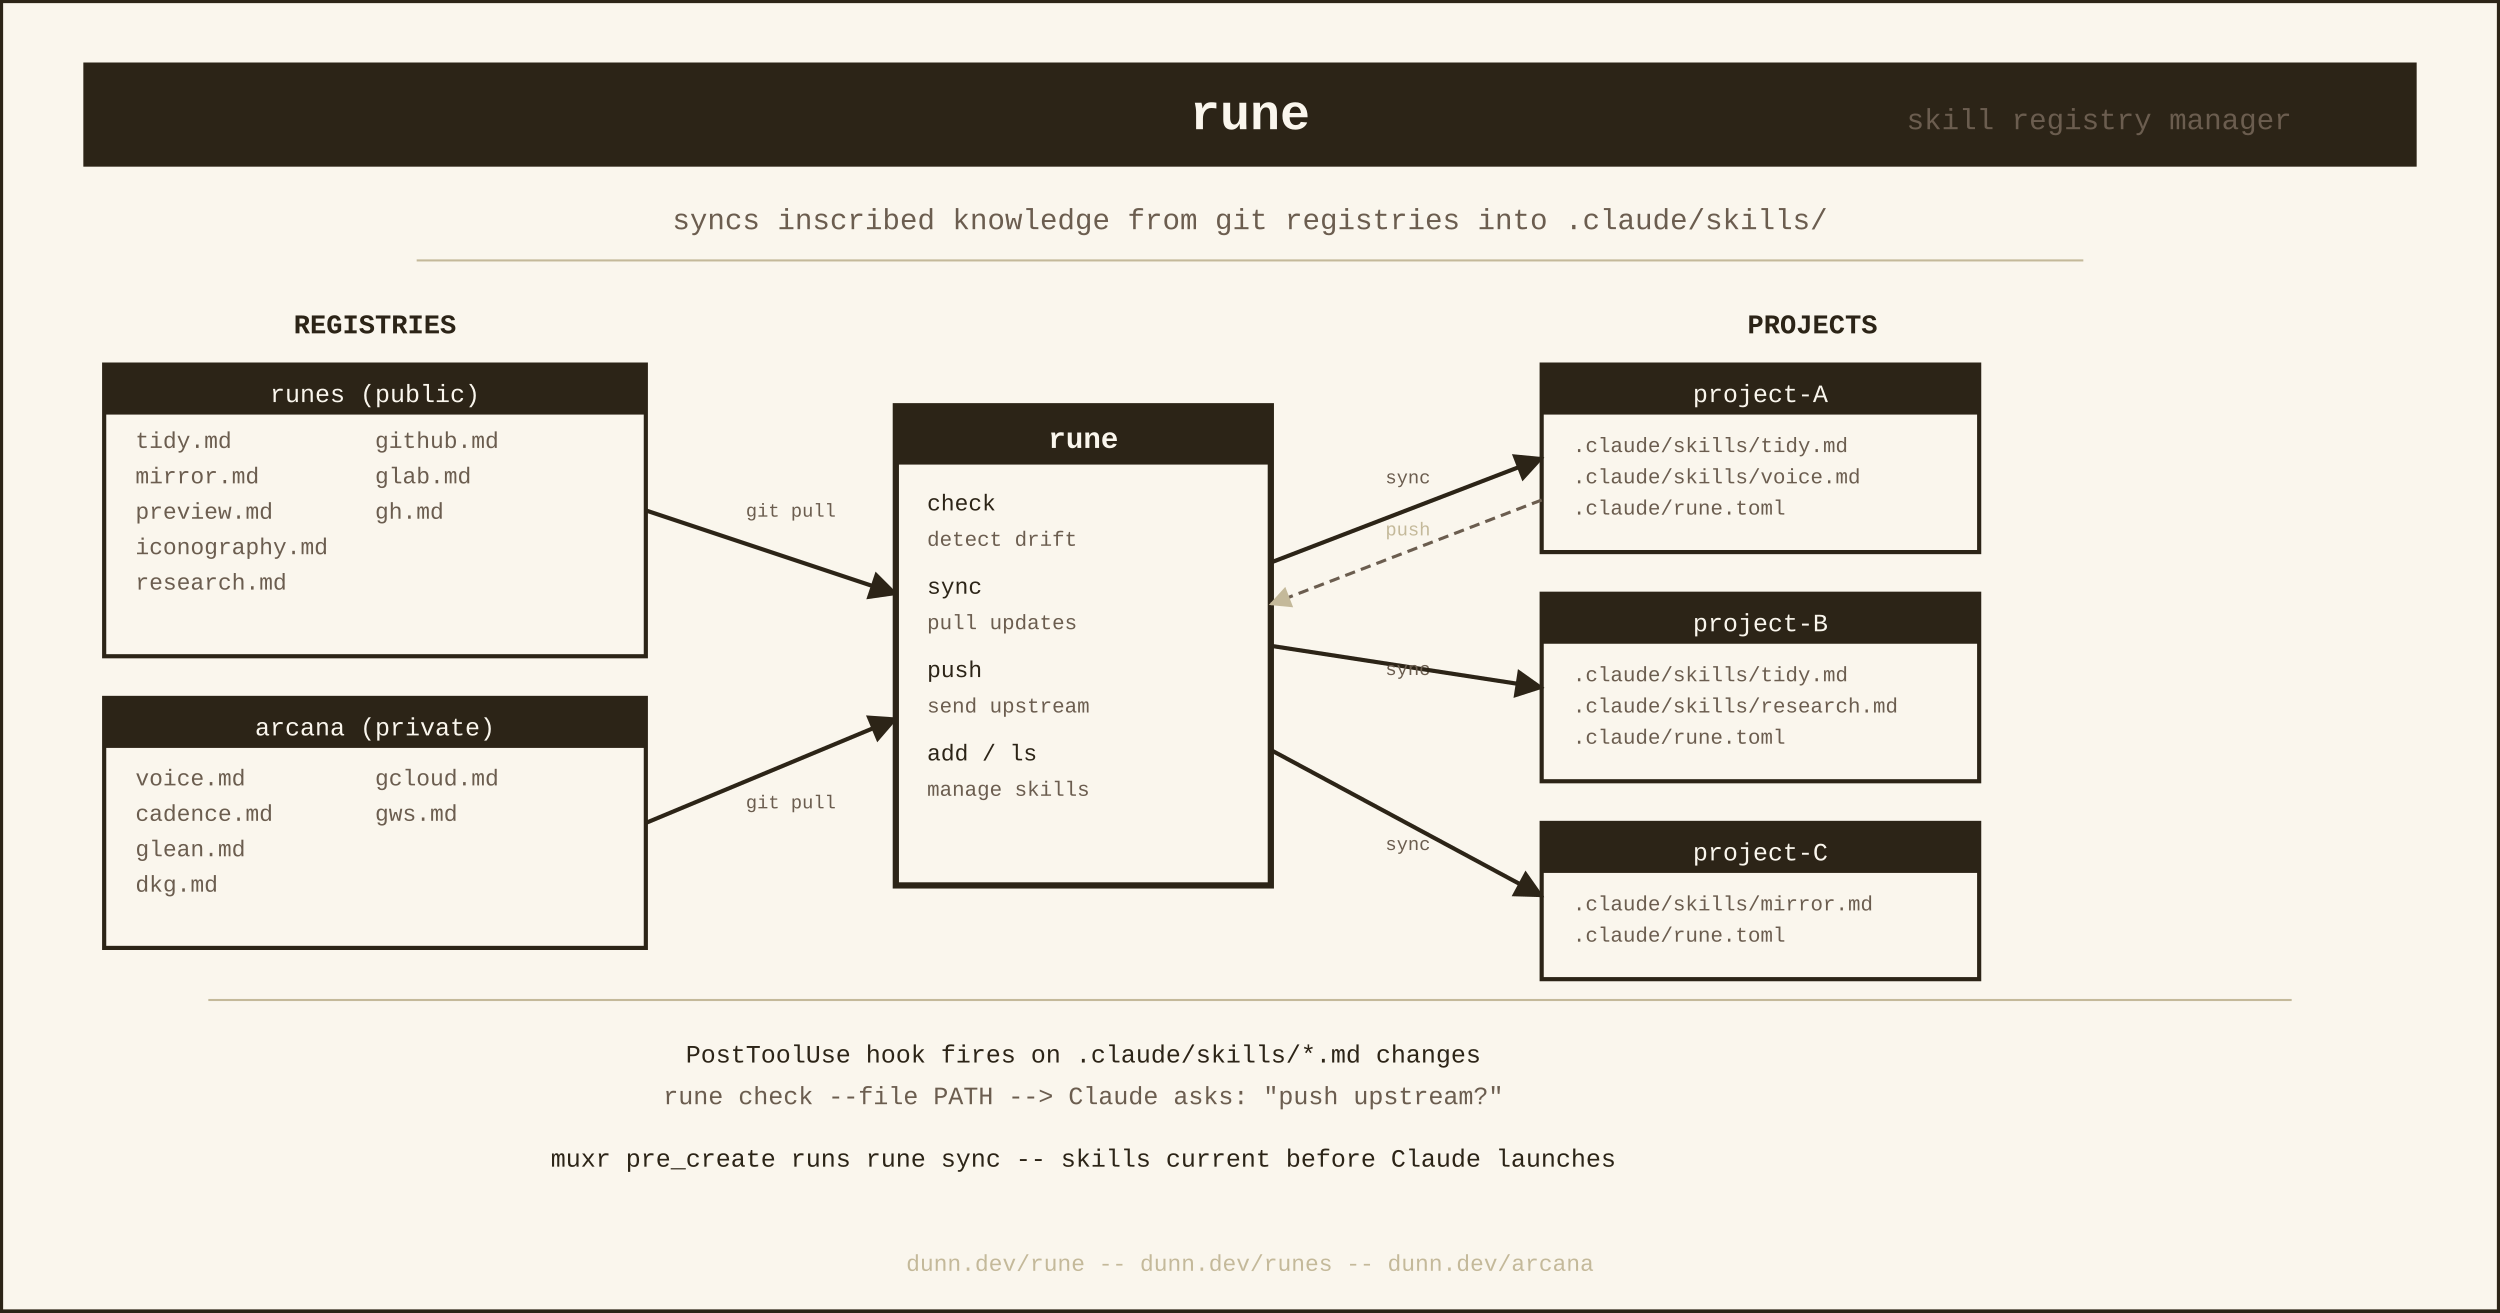
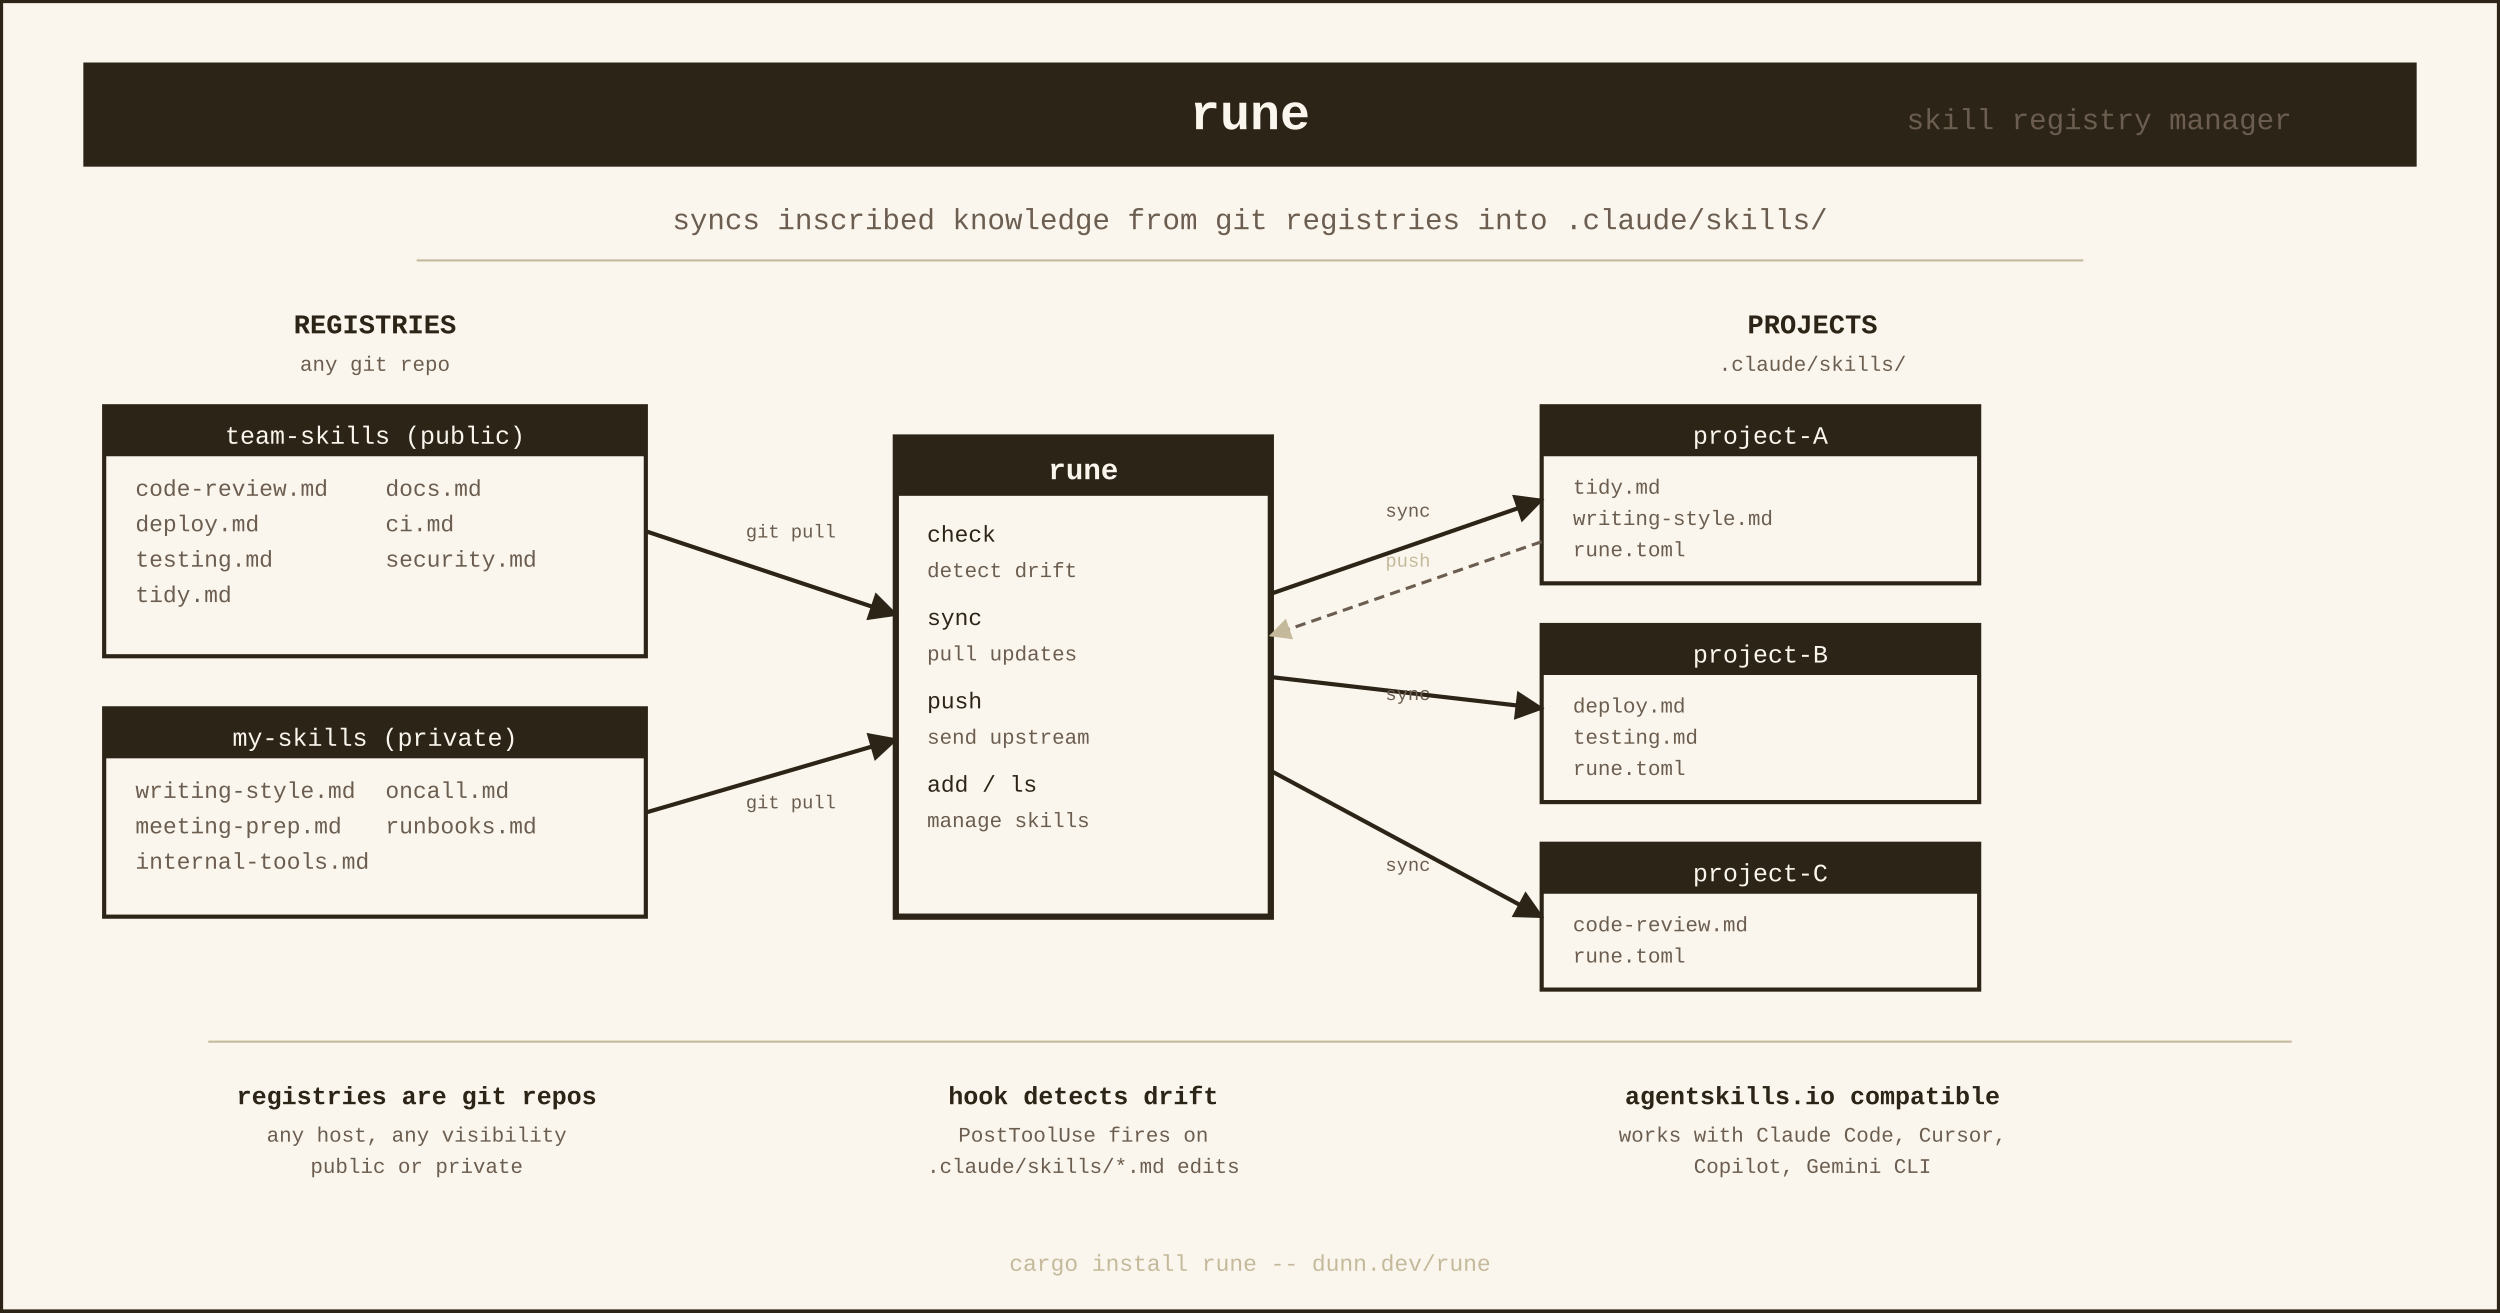
<svg xmlns="http://www.w3.org/2000/svg" viewBox="0 0 1200 630" font-family="'Courier New', monospace">
  <rect x="0" y="0" width="1200" height="630" fill="#faf6ed" stroke="#2c2417" stroke-width="3" />
  <rect x="40" y="30" width="1120" height="50" fill="#2c2417" />
  <text x="600" y="62" text-anchor="middle" font-size="24" fill="#faf6ed" font-weight="bold">rune</text>
  <text x="1100" y="62" text-anchor="end" font-size="14" fill="#6b5d4f">skill registry manager</text>
  <text x="600" y="110" text-anchor="middle" font-size="14" fill="#6b5d4f">syncs inscribed knowledge from git registries into .claude/skills/</text>
  <line x1="200" y1="125" x2="1000" y2="125" stroke="#c4b99a" stroke-width="1" />
  <text x="180" y="160" text-anchor="middle" font-size="13" fill="#2c2417" font-weight="bold">REGISTRIES</text>
-   <rect x="50" y="175" width="260" height="140" fill="none" stroke="#2c2417" stroke-width="2" />
-   <rect x="50" y="175" width="260" height="24" fill="#2c2417" />
-   <text x="180" y="193" text-anchor="middle" font-size="12" fill="#faf6ed">runes (public)</text>
-   <text x="65" y="215" font-size="11" fill="#6b5d4f">tidy.md</text>
-   <text x="65" y="232" font-size="11" fill="#6b5d4f">mirror.md</text>
-   <text x="65" y="249" font-size="11" fill="#6b5d4f">preview.md</text>
-   <text x="65" y="266" font-size="11" fill="#6b5d4f">iconography.md</text>
-   <text x="65" y="283" font-size="11" fill="#6b5d4f">research.md</text>
-   <text x="180" y="215" font-size="11" fill="#6b5d4f">github.md</text>
-   <text x="180" y="232" font-size="11" fill="#6b5d4f">glab.md</text>
-   <text x="180" y="249" font-size="11" fill="#6b5d4f">gh.md</text>
-   <rect x="50" y="335" width="260" height="120" fill="none" stroke="#2c2417" stroke-width="2" />
-   <rect x="50" y="335" width="260" height="24" fill="#2c2417" />
-   <text x="180" y="353" text-anchor="middle" font-size="12" fill="#faf6ed">arcana (private)</text>
-   <text x="65" y="377" font-size="11" fill="#6b5d4f">voice.md</text>
-   <text x="65" y="394" font-size="11" fill="#6b5d4f">cadence.md</text>
-   <text x="65" y="411" font-size="11" fill="#6b5d4f">glean.md</text>
-   <text x="65" y="428" font-size="11" fill="#6b5d4f">dkg.md</text>
-   <text x="180" y="377" font-size="11" fill="#6b5d4f">gcloud.md</text>
-   <text x="180" y="394" font-size="11" fill="#6b5d4f">gws.md</text>
-   <rect x="430" y="195" width="180" height="230" fill="none" stroke="#2c2417" stroke-width="3" />
-   <rect x="430" y="195" width="180" height="28" fill="#2c2417" />
-   <text x="520" y="215" text-anchor="middle" font-size="14" fill="#faf6ed" font-weight="bold">rune</text>
-   <text x="445" y="245" font-size="11" fill="#2c2417">check</text>
-   <text x="445" y="262" font-size="10" fill="#6b5d4f">  detect drift</text>
-   <text x="445" y="285" font-size="11" fill="#2c2417">sync</text>
-   <text x="445" y="302" font-size="10" fill="#6b5d4f">  pull updates</text>
-   <text x="445" y="325" font-size="11" fill="#2c2417">push</text>
-   <text x="445" y="342" font-size="10" fill="#6b5d4f">  send upstream</text>
-   <text x="445" y="365" font-size="11" fill="#2c2417">add / ls</text>
-   <text x="445" y="382" font-size="10" fill="#6b5d4f">  manage skills</text>
+   <text x="180" y="178" text-anchor="middle" font-size="10" fill="#6b5d4f">any git repo</text>
+   <rect x="50" y="195" width="260" height="120" fill="none" stroke="#2c2417" stroke-width="2" />
+   <rect x="50" y="195" width="260" height="24" fill="#2c2417" />
+   <text x="180" y="213" text-anchor="middle" font-size="12" fill="#faf6ed">team-skills (public)</text>
+   <text x="65" y="238" font-size="11" fill="#6b5d4f">code-review.md</text>
+   <text x="65" y="255" font-size="11" fill="#6b5d4f">deploy.md</text>
+   <text x="65" y="272" font-size="11" fill="#6b5d4f">testing.md</text>
+   <text x="65" y="289" font-size="11" fill="#6b5d4f">tidy.md</text>
+   <text x="185" y="238" font-size="11" fill="#6b5d4f">docs.md</text>
+   <text x="185" y="255" font-size="11" fill="#6b5d4f">ci.md</text>
+   <text x="185" y="272" font-size="11" fill="#6b5d4f">security.md</text>
+   <rect x="50" y="340" width="260" height="100" fill="none" stroke="#2c2417" stroke-width="2" />
+   <rect x="50" y="340" width="260" height="24" fill="#2c2417" />
+   <text x="180" y="358" text-anchor="middle" font-size="12" fill="#faf6ed">my-skills (private)</text>
+   <text x="65" y="383" font-size="11" fill="#6b5d4f">writing-style.md</text>
+   <text x="65" y="400" font-size="11" fill="#6b5d4f">meeting-prep.md</text>
+   <text x="65" y="417" font-size="11" fill="#6b5d4f">internal-tools.md</text>
+   <text x="185" y="383" font-size="11" fill="#6b5d4f">oncall.md</text>
+   <text x="185" y="400" font-size="11" fill="#6b5d4f">runbooks.md</text>
+   <rect x="430" y="210" width="180" height="230" fill="none" stroke="#2c2417" stroke-width="3" />
+   <rect x="430" y="210" width="180" height="28" fill="#2c2417" />
+   <text x="520" y="230" text-anchor="middle" font-size="14" fill="#faf6ed" font-weight="bold">rune</text>
+   <text x="445" y="260" font-size="11" fill="#2c2417">check</text>
+   <text x="445" y="277" font-size="10" fill="#6b5d4f">  detect drift</text>
+   <text x="445" y="300" font-size="11" fill="#2c2417">sync</text>
+   <text x="445" y="317" font-size="10" fill="#6b5d4f">  pull updates</text>
+   <text x="445" y="340" font-size="11" fill="#2c2417">push</text>
+   <text x="445" y="357" font-size="10" fill="#6b5d4f">  send upstream</text>
+   <text x="445" y="380" font-size="11" fill="#2c2417">add / ls</text>
+   <text x="445" y="397" font-size="10" fill="#6b5d4f">  manage skills</text>
  <text x="870" y="160" text-anchor="middle" font-size="13" fill="#2c2417" font-weight="bold">PROJECTS</text>
-   <rect x="740" y="175" width="210" height="90" fill="none" stroke="#2c2417" stroke-width="2" />
-   <rect x="740" y="175" width="210" height="24" fill="#2c2417" />
-   <text x="845" y="193" text-anchor="middle" font-size="12" fill="#faf6ed">project-A</text>
-   <text x="755" y="217" font-size="10" fill="#6b5d4f">.claude/skills/tidy.md</text>
-   <text x="755" y="232" font-size="10" fill="#6b5d4f">.claude/skills/voice.md</text>
-   <text x="755" y="247" font-size="10" fill="#6b5d4f">.claude/rune.toml</text>
-   <rect x="740" y="285" width="210" height="90" fill="none" stroke="#2c2417" stroke-width="2" />
-   <rect x="740" y="285" width="210" height="24" fill="#2c2417" />
-   <text x="845" y="303" text-anchor="middle" font-size="12" fill="#faf6ed">project-B</text>
-   <text x="755" y="327" font-size="10" fill="#6b5d4f">.claude/skills/tidy.md</text>
-   <text x="755" y="342" font-size="10" fill="#6b5d4f">.claude/skills/research.md</text>
-   <text x="755" y="357" font-size="10" fill="#6b5d4f">.claude/rune.toml</text>
-   <rect x="740" y="395" width="210" height="75" fill="none" stroke="#2c2417" stroke-width="2" />
-   <rect x="740" y="395" width="210" height="24" fill="#2c2417" />
-   <text x="845" y="413" text-anchor="middle" font-size="12" fill="#faf6ed">project-C</text>
-   <text x="755" y="437" font-size="10" fill="#6b5d4f">.claude/skills/mirror.md</text>
-   <text x="755" y="452" font-size="10" fill="#6b5d4f">.claude/rune.toml</text>
-   <line x1="310" y1="245" x2="430" y2="285" stroke="#2c2417" stroke-width="2" marker-end="url(#arr)" />
-   <line x1="310" y1="395" x2="430" y2="345" stroke="#2c2417" stroke-width="2" marker-end="url(#arr)" />
-   <text x="358" y="248" font-size="9" fill="#6b5d4f">git pull</text>
+   <text x="870" y="178" text-anchor="middle" font-size="10" fill="#6b5d4f">.claude/skills/</text>
+   <rect x="740" y="195" width="210" height="85" fill="none" stroke="#2c2417" stroke-width="2" />
+   <rect x="740" y="195" width="210" height="24" fill="#2c2417" />
+   <text x="845" y="213" text-anchor="middle" font-size="12" fill="#faf6ed">project-A</text>
+   <text x="755" y="237" font-size="10" fill="#6b5d4f">tidy.md</text>
+   <text x="755" y="252" font-size="10" fill="#6b5d4f">writing-style.md</text>
+   <text x="755" y="267" font-size="10" fill="#6b5d4f">rune.toml</text>
+   <rect x="740" y="300" width="210" height="85" fill="none" stroke="#2c2417" stroke-width="2" />
+   <rect x="740" y="300" width="210" height="24" fill="#2c2417" />
+   <text x="845" y="318" text-anchor="middle" font-size="12" fill="#faf6ed">project-B</text>
+   <text x="755" y="342" font-size="10" fill="#6b5d4f">deploy.md</text>
+   <text x="755" y="357" font-size="10" fill="#6b5d4f">testing.md</text>
+   <text x="755" y="372" font-size="10" fill="#6b5d4f">rune.toml</text>
+   <rect x="740" y="405" width="210" height="70" fill="none" stroke="#2c2417" stroke-width="2" />
+   <rect x="740" y="405" width="210" height="24" fill="#2c2417" />
+   <text x="845" y="423" text-anchor="middle" font-size="12" fill="#faf6ed">project-C</text>
+   <text x="755" y="447" font-size="10" fill="#6b5d4f">code-review.md</text>
+   <text x="755" y="462" font-size="10" fill="#6b5d4f">rune.toml</text>
+   <line x1="310" y1="255" x2="430" y2="295" stroke="#2c2417" stroke-width="2" marker-end="url(#arr)" />
+   <line x1="310" y1="390" x2="430" y2="355" stroke="#2c2417" stroke-width="2" marker-end="url(#arr)" />
+   <text x="358" y="258" font-size="9" fill="#6b5d4f">git pull</text>
  <text x="358" y="388" font-size="9" fill="#6b5d4f">git pull</text>
-   <line x1="610" y1="270" x2="740" y2="220" stroke="#2c2417" stroke-width="2" marker-end="url(#arr)" />
-   <line x1="610" y1="310" x2="740" y2="330" stroke="#2c2417" stroke-width="2" marker-end="url(#arr)" />
-   <line x1="610" y1="360" x2="740" y2="430" stroke="#2c2417" stroke-width="2" marker-end="url(#arr)" />
-   <text x="665" y="232" font-size="9" fill="#6b5d4f">sync</text>
-   <text x="665" y="324" font-size="9" fill="#6b5d4f">sync</text>
-   <text x="665" y="408" font-size="9" fill="#6b5d4f">sync</text>
-   <line x1="740" y1="240" x2="610" y2="290" stroke="#6b5d4f" stroke-width="1.5" stroke-dasharray="5,3" marker-end="url(#arr-dim)" />
-   <text x="665" y="257" font-size="9" fill="#c4b99a">push</text>
-   <line x1="100" y1="480" x2="1100" y2="480" stroke="#c4b99a" stroke-width="1" />
-   <text x="520" y="510" text-anchor="middle" font-size="12" fill="#2c2417">PostToolUse hook fires on .claude/skills/*.md changes</text>
-   <text x="520" y="530" text-anchor="middle" font-size="12" fill="#6b5d4f">rune check --file PATH  --&gt;  Claude asks: "push upstream?"</text>
-   <text x="520" y="560" text-anchor="middle" font-size="12" fill="#2c2417">muxr pre_create runs rune sync -- skills current before Claude launches</text>
-   <text x="600" y="610" text-anchor="middle" font-size="11" fill="#c4b99a">dunn.dev/rune -- dunn.dev/runes -- dunn.dev/arcana</text>
+   <line x1="610" y1="285" x2="740" y2="240" stroke="#2c2417" stroke-width="2" marker-end="url(#arr)" />
+   <line x1="610" y1="325" x2="740" y2="340" stroke="#2c2417" stroke-width="2" marker-end="url(#arr)" />
+   <line x1="610" y1="370" x2="740" y2="440" stroke="#2c2417" stroke-width="2" marker-end="url(#arr)" />
+   <text x="665" y="248" font-size="9" fill="#6b5d4f">sync</text>
+   <text x="665" y="336" font-size="9" fill="#6b5d4f">sync</text>
+   <text x="665" y="418" font-size="9" fill="#6b5d4f">sync</text>
+   <line x1="740" y1="260" x2="610" y2="305" stroke="#6b5d4f" stroke-width="1.5" stroke-dasharray="5,3" marker-end="url(#arr-dim)" />
+   <text x="665" y="272" font-size="9" fill="#c4b99a">push</text>
+   <line x1="100" y1="500" x2="1100" y2="500" stroke="#c4b99a" stroke-width="1" />
+   <text x="200" y="530" text-anchor="middle" font-size="12" fill="#2c2417" font-weight="bold">registries are git repos</text>
+   <text x="200" y="548" text-anchor="middle" font-size="10" fill="#6b5d4f">any host, any visibility</text>
+   <text x="200" y="563" text-anchor="middle" font-size="10" fill="#6b5d4f">public or private</text>
+   <text x="520" y="530" text-anchor="middle" font-size="12" fill="#2c2417" font-weight="bold">hook detects drift</text>
+   <text x="520" y="548" text-anchor="middle" font-size="10" fill="#6b5d4f">PostToolUse fires on</text>
+   <text x="520" y="563" text-anchor="middle" font-size="10" fill="#6b5d4f">.claude/skills/*.md edits</text>
+   <text x="870" y="530" text-anchor="middle" font-size="12" fill="#2c2417" font-weight="bold">agentskills.io compatible</text>
+   <text x="870" y="548" text-anchor="middle" font-size="10" fill="#6b5d4f">works with Claude Code, Cursor,</text>
+   <text x="870" y="563" text-anchor="middle" font-size="10" fill="#6b5d4f">Copilot, Gemini CLI</text>
+   <text x="600" y="610" text-anchor="middle" font-size="11" fill="#c4b99a">cargo install rune -- dunn.dev/rune</text>
  <defs>
    <marker id="arr" viewBox="0 0 10 10" refX="9" refY="5" markerWidth="7" markerHeight="7" orient="auto-start-reverse">
      <path d="M 0 0 L 10 5 L 0 10 z" fill="#2c2417" />
    </marker>
    <marker id="arr-dim" viewBox="0 0 10 10" refX="9" refY="5" markerWidth="7" markerHeight="7" orient="auto-start-reverse">
      <path d="M 0 0 L 10 5 L 0 10 z" fill="#c4b99a" />
    </marker>
  </defs>
</svg>
